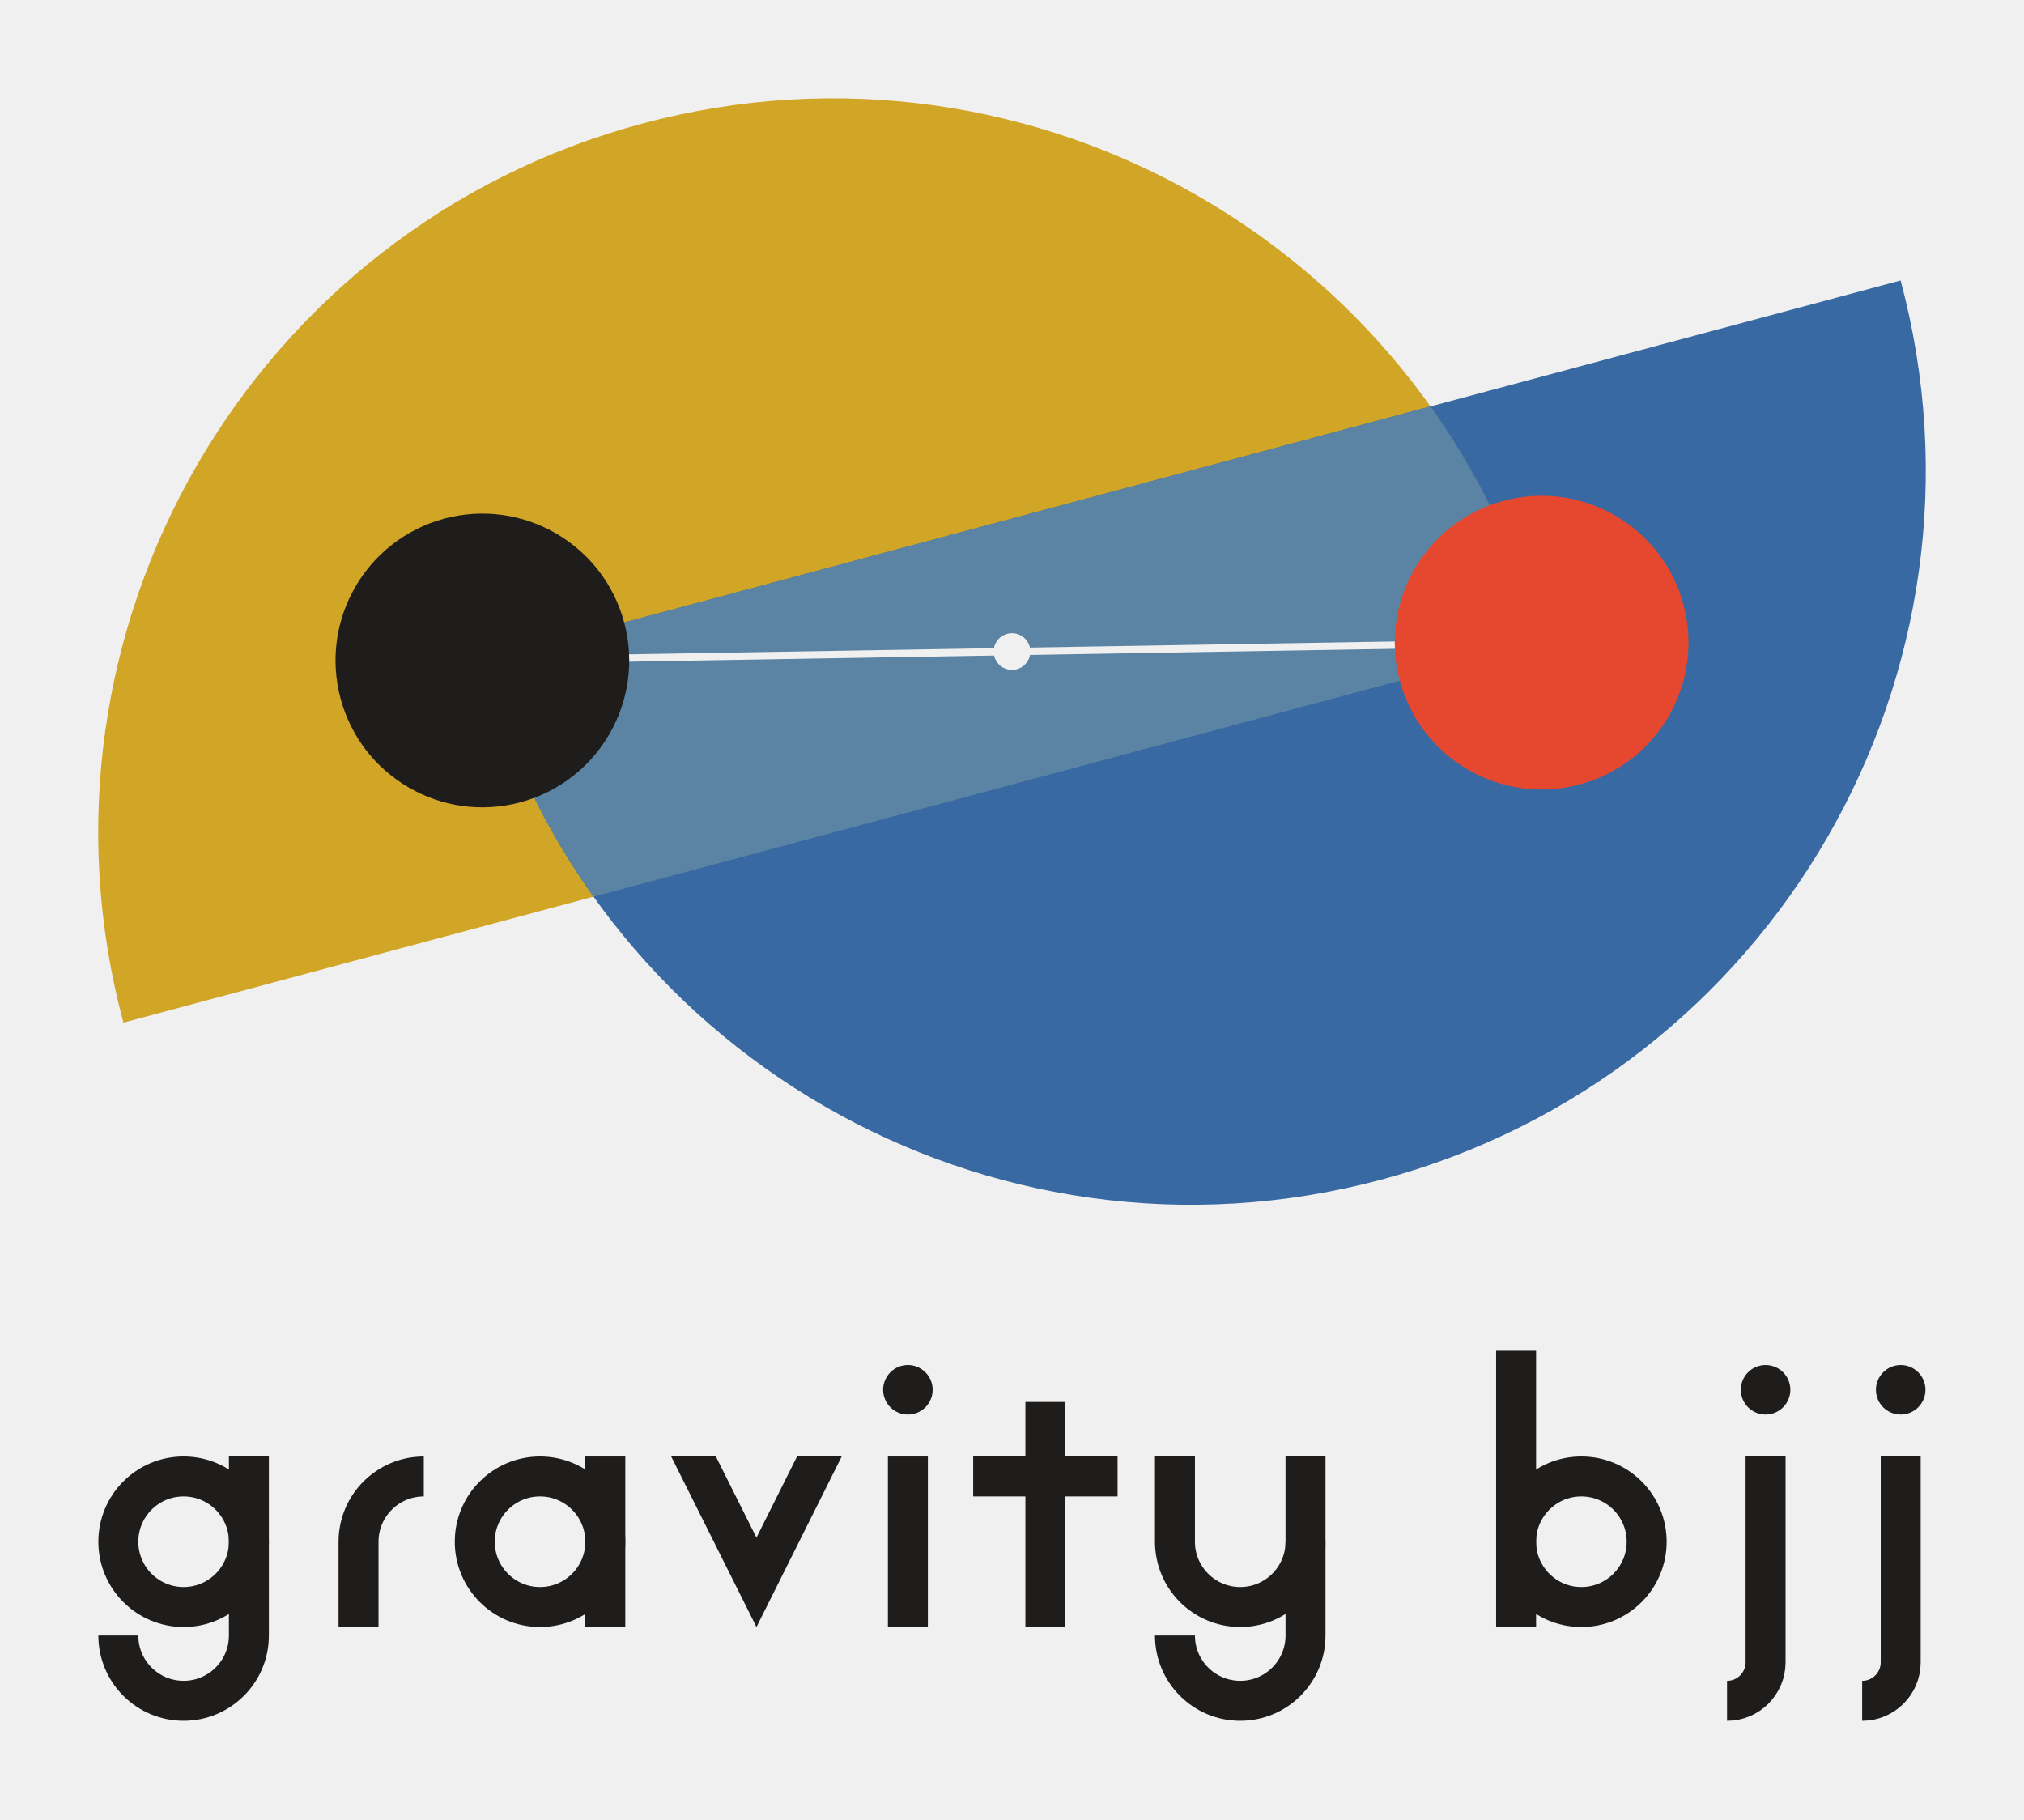
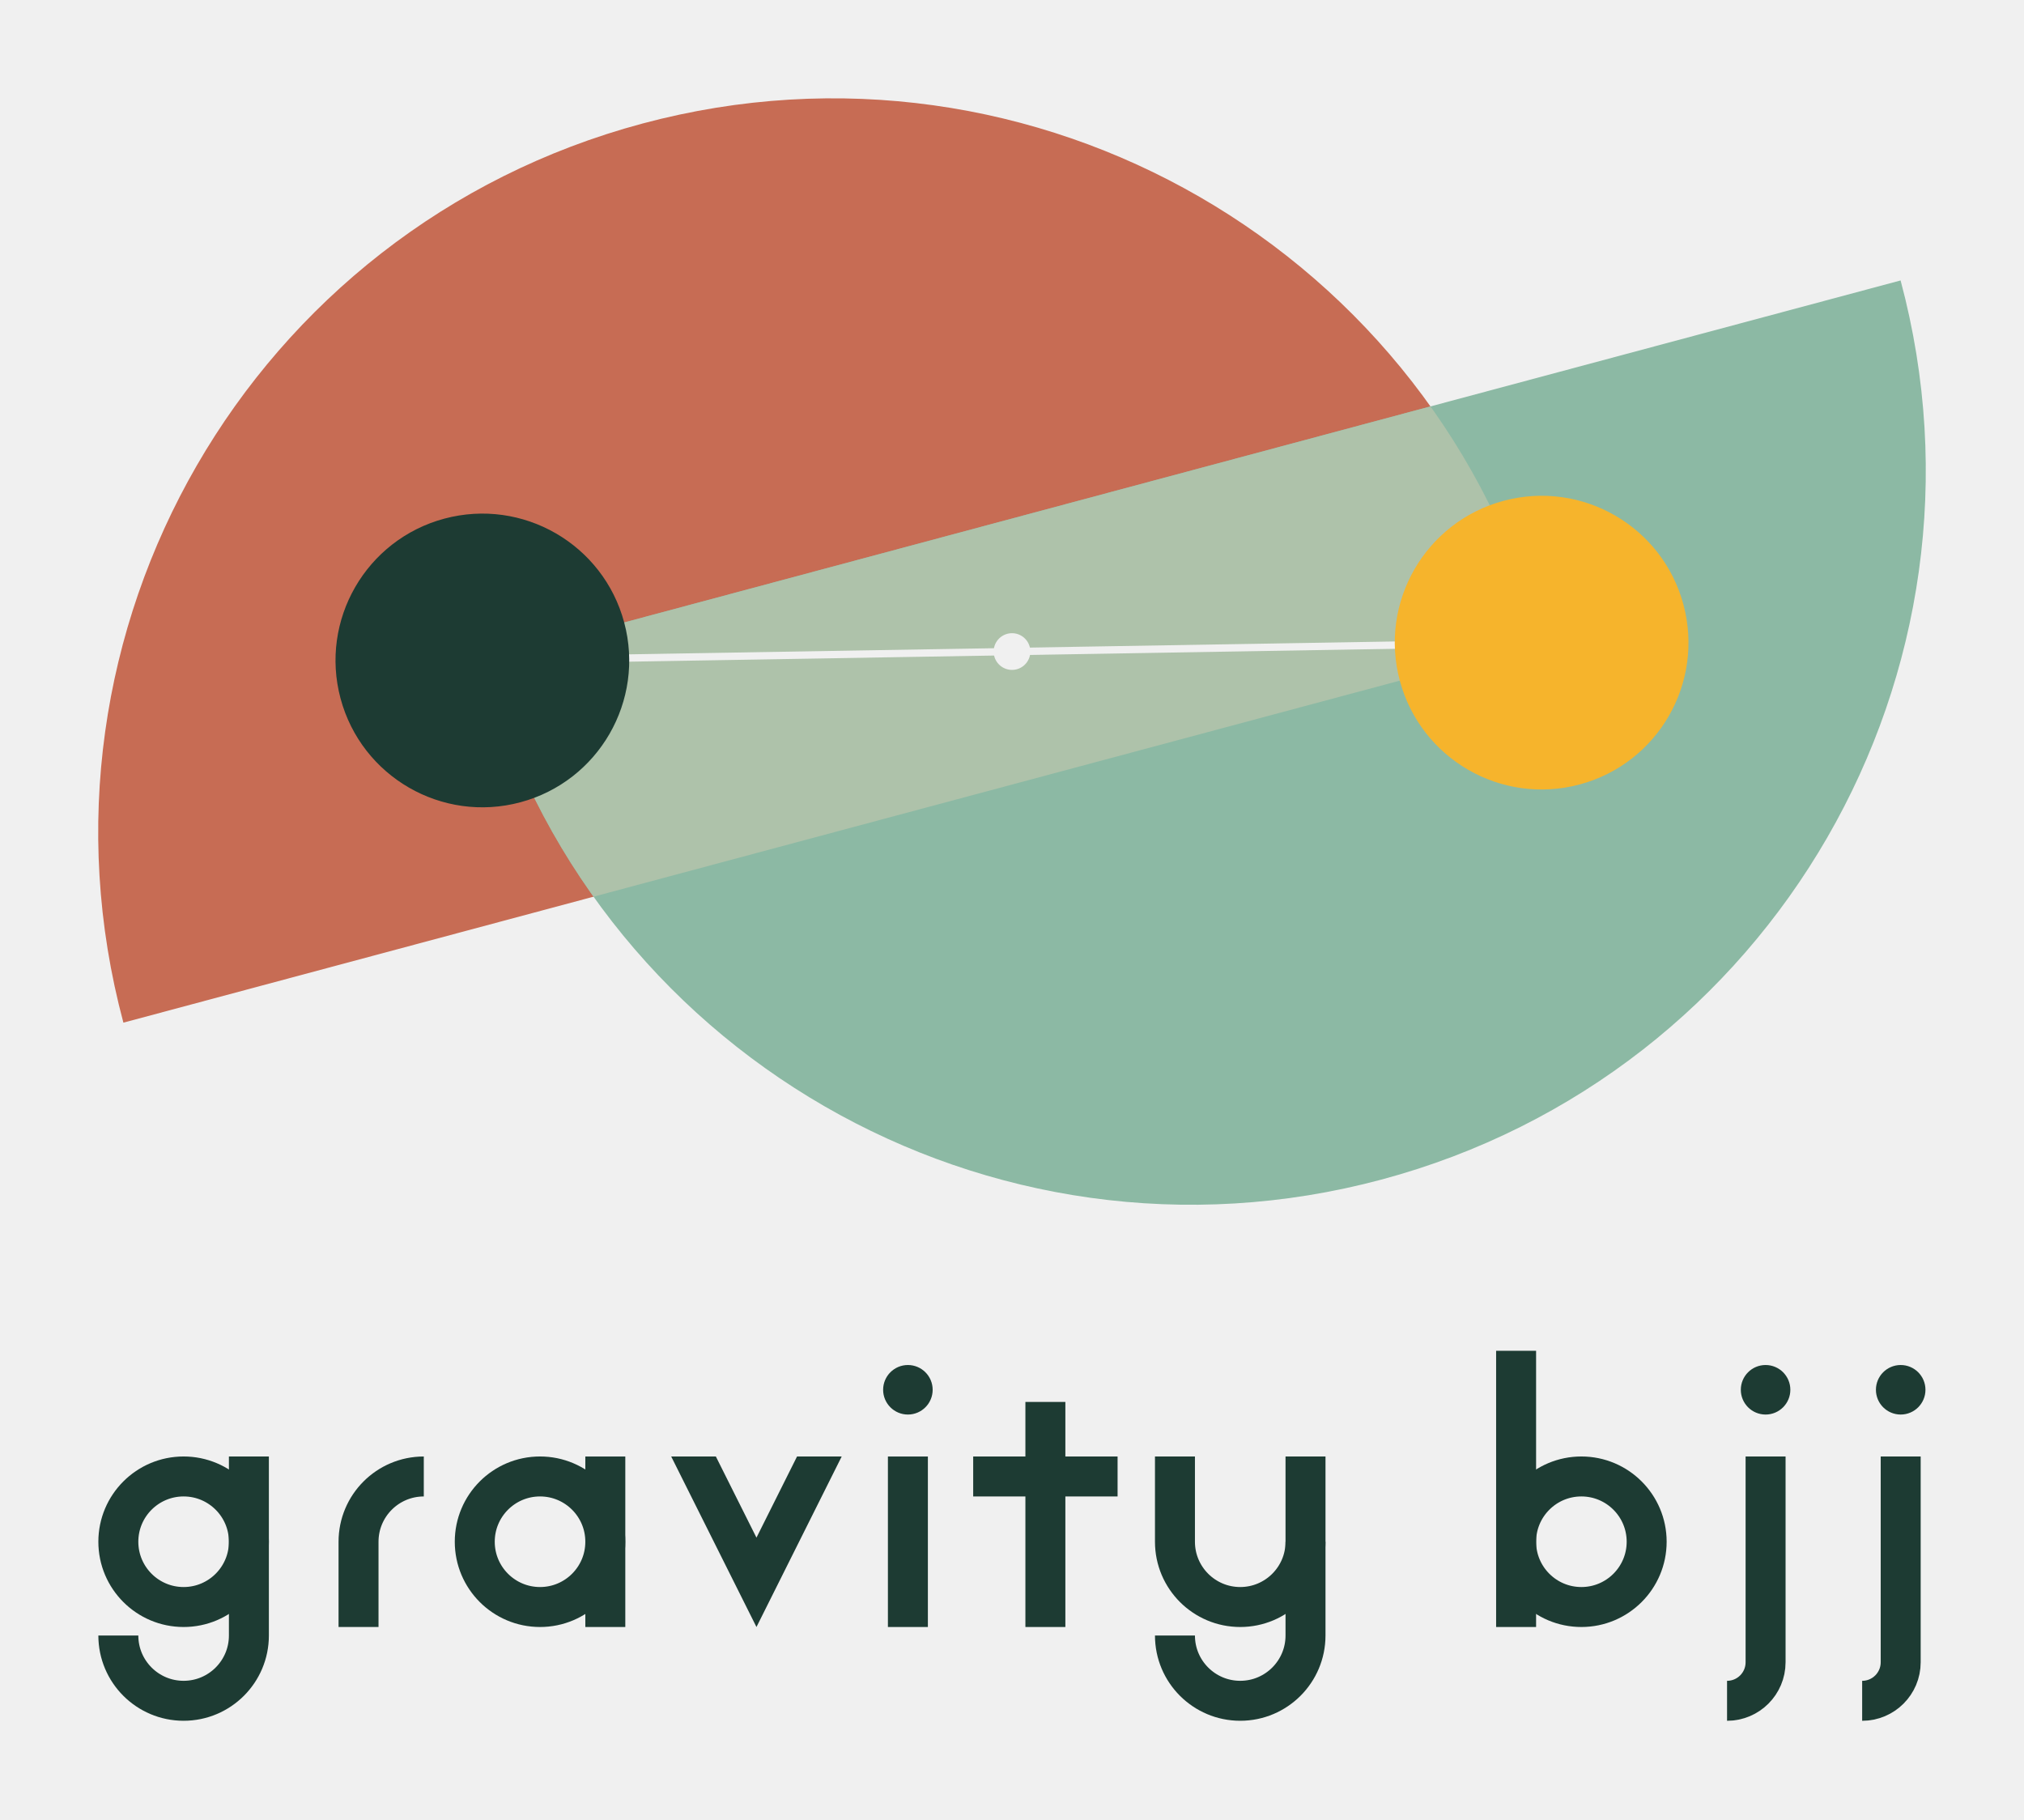
<svg xmlns="http://www.w3.org/2000/svg" viewBox="-275.7 -177.5 551.4 495.6">
  <defs>
    <clipPath id="clip-a">
      <path d="M -260 35 A 200 200 0 0 1 140 35 Z" />
    </clipPath>
    <mask id="cuts" maskUnits="userSpaceOnUse" x="-400" y="-400" width="800" height="800">
      <rect x="-400" y="-400" width="800" height="800" fill="#fff" />
      <line x1="140" y1="35" x2="-140" y2="-35" stroke="#000" stroke-width="2" />
      <circle cx="0" cy="0" r="5" fill="#000" />
    </mask>
  </defs>
  <g id="mark" transform="rotate(-15)">
    <g id="halves" mask="url(#cuts)">
-       <path id="half-a" d="M -260 35 A 200 200 0 0 1 140 35 Z" fill="#D1A526" />
-       <path id="half-b" d="M 260 -35 A 200 200 0 0 1 -140 -35 Z" fill="#3869A2" />
-       <path id="overlap" d="M 260 -35 A 200 200 0 0 1 -140 -35 Z" fill="#5B84A4" clip-path="url(#clip-a)" />
+       <path id="half-a" d="M -260 35 A 200 200 0 0 1 140 35 Z" fill="#C76C54" />
+       <path id="half-b" d="M 260 -35 A 200 200 0 0 1 -140 -35 Z" fill="#8CB9A4" />
+       <path id="overlap" d="M 260 -35 A 200 200 0 0 1 -140 -35 Z" fill="#AEC2AA" clip-path="url(#clip-a)" />
    </g>
-     <circle id="partner-a" cx="140" cy="35" r="40" fill="#E5482F" />
-     <circle id="partner-b" cx="-140" cy="-35" r="40" fill="#1F1D1B" />
+     <circle id="partner-a" cx="140" cy="35" r="40" fill="#F6B42C" />
+     <circle id="partner-b" cx="-140" cy="-35" r="40" fill="#1D3B33" />
  </g>
  <g id="wordmark" transform="translate(-248.90 265.74) scale(0.9543)">
    <g transform="translate(0.00 0)">
-       <g fill="none" stroke="#1F1D1B" stroke-width="11.41" stroke-linecap="butt" stroke-linejoin="miter">
+       <g fill="none" stroke="#1D3B33" stroke-width="11.41" stroke-linecap="butt" stroke-linejoin="miter">
        <path d="M 5.70 -24.34 A 18.63 18.63 0 1 1 42.97 -24.34 A 18.63 18.63 0 1 1 5.70 -24.34 Z" />
        <path d="M 42.97 -48.67 V 2.43 A 18.63 18.63 0 0 1 5.70 2.43" />
      </g>
    </g>
    <g transform="translate(6.96 0)">
-       <g fill="none" stroke="#1F1D1B" stroke-width="11.41" stroke-linecap="butt" stroke-linejoin="miter">
+       <g fill="none" stroke="#1D3B33" stroke-width="11.41" stroke-linecap="butt" stroke-linejoin="miter">
        <path d="M 67.31 0.00 V -24.34 A 18.63 18.63 0 0 1 85.94 -42.97" />
      </g>
    </g>
    <g transform="translate(4.29 0)">
-       <g fill="none" stroke="#1F1D1B" stroke-width="11.41" stroke-linecap="butt" stroke-linejoin="miter">
+       <g fill="none" stroke="#1D3B33" stroke-width="11.41" stroke-linecap="butt" stroke-linejoin="miter">
        <path d="M 103.16 -24.34 A 18.63 18.63 0 1 1 140.43 -24.34 A 18.63 18.63 0 1 1 103.16 -24.34 Z" />
        <path d="M 140.43 -48.67 V 0.00" />
      </g>
    </g>
    <g transform="translate(7.70 0)">
-       <g fill="#1F1D1B">
+       <g fill="#1D3B33">
        <path d="M 155.83 -48.67 L 168.58 -48.67 L 180.17 -25.51 L 191.75 -48.67 L 204.50 -48.67 L 180.17 0.00 Z" />
      </g>
    </g>
    <g transform="translate(9.26 0)">
-       <g fill="none" stroke="#1F1D1B" stroke-width="11.41" stroke-linecap="butt" stroke-linejoin="miter">
+       <g fill="none" stroke="#1D3B33" stroke-width="11.41" stroke-linecap="butt" stroke-linejoin="miter">
        <path d="M 221.84 -48.67 V 0.00" />
      </g>
-       <g fill="#1F1D1B">
+       <g fill="#1D3B33">
        <circle cx="221.84" cy="-67.72" r="7.07" />
      </g>
    </g>
    <g transform="translate(9.27 0)">
-       <g fill="none" stroke="#1F1D1B" stroke-width="11.41" stroke-linecap="butt" stroke-linejoin="miter">
+       <g fill="none" stroke="#1D3B33" stroke-width="11.41" stroke-linecap="butt" stroke-linejoin="miter">
        <path d="M 261.08 -64.25 V 0.00" />
        <path d="M 240.47 -42.97 H 281.69" />
      </g>
    </g>
    <g transform="translate(11.54 0)">
-       <g fill="none" stroke="#1F1D1B" stroke-width="11.41" stroke-linecap="butt" stroke-linejoin="miter">
+       <g fill="none" stroke="#1D3B33" stroke-width="11.41" stroke-linecap="butt" stroke-linejoin="miter">
        <path d="M 295.80 -48.67 V -24.34 A 18.63 18.63 0 0 0 333.07 -24.34" />
        <path d="M 333.07 -48.67 V 2.43 A 18.63 18.63 0 0 1 295.80 2.43" />
      </g>
    </g>
    <g transform="translate(20.71 0)">
-       <g fill="none" stroke="#1F1D1B" stroke-width="11.41" stroke-linecap="butt" stroke-linejoin="miter">
+       <g fill="none" stroke="#1D3B33" stroke-width="11.41" stroke-linecap="butt" stroke-linejoin="miter">
        <path d="M 384.02 -78.85 V 0.00" />
        <path d="M 384.02 -24.34 A 18.63 18.63 0 1 1 421.29 -24.34 A 18.63 18.63 0 1 1 384.02 -24.34 Z" />
      </g>
    </g>
    <g transform="translate(20.23 0)">
-       <g fill="none" stroke="#1F1D1B" stroke-width="11.41" stroke-linecap="butt" stroke-linejoin="miter">
+       <g fill="none" stroke="#1D3B33" stroke-width="11.41" stroke-linecap="butt" stroke-linejoin="miter">
        <path d="M 455.72 -48.67 V 10.07 A 11.00 11.00 0 0 1 444.72 21.07" />
      </g>
-       <g fill="#1F1D1B">
+       <g fill="#1D3B33">
        <circle cx="455.72" cy="-67.72" r="7.07" />
      </g>
    </g>
    <g transform="translate(22.43 0)">
-       <g fill="none" stroke="#1F1D1B" stroke-width="11.41" stroke-linecap="butt" stroke-linejoin="miter">
+       <g fill="none" stroke="#1D3B33" stroke-width="11.41" stroke-linecap="butt" stroke-linejoin="miter">
        <path d="M 492.09 -48.67 V 10.07 A 11.00 11.00 0 0 1 481.09 21.07" />
      </g>
-       <g fill="#1F1D1B">
+       <g fill="#1D3B33">
        <circle cx="492.09" cy="-67.72" r="7.07" />
      </g>
    </g>
  </g>
</svg>
